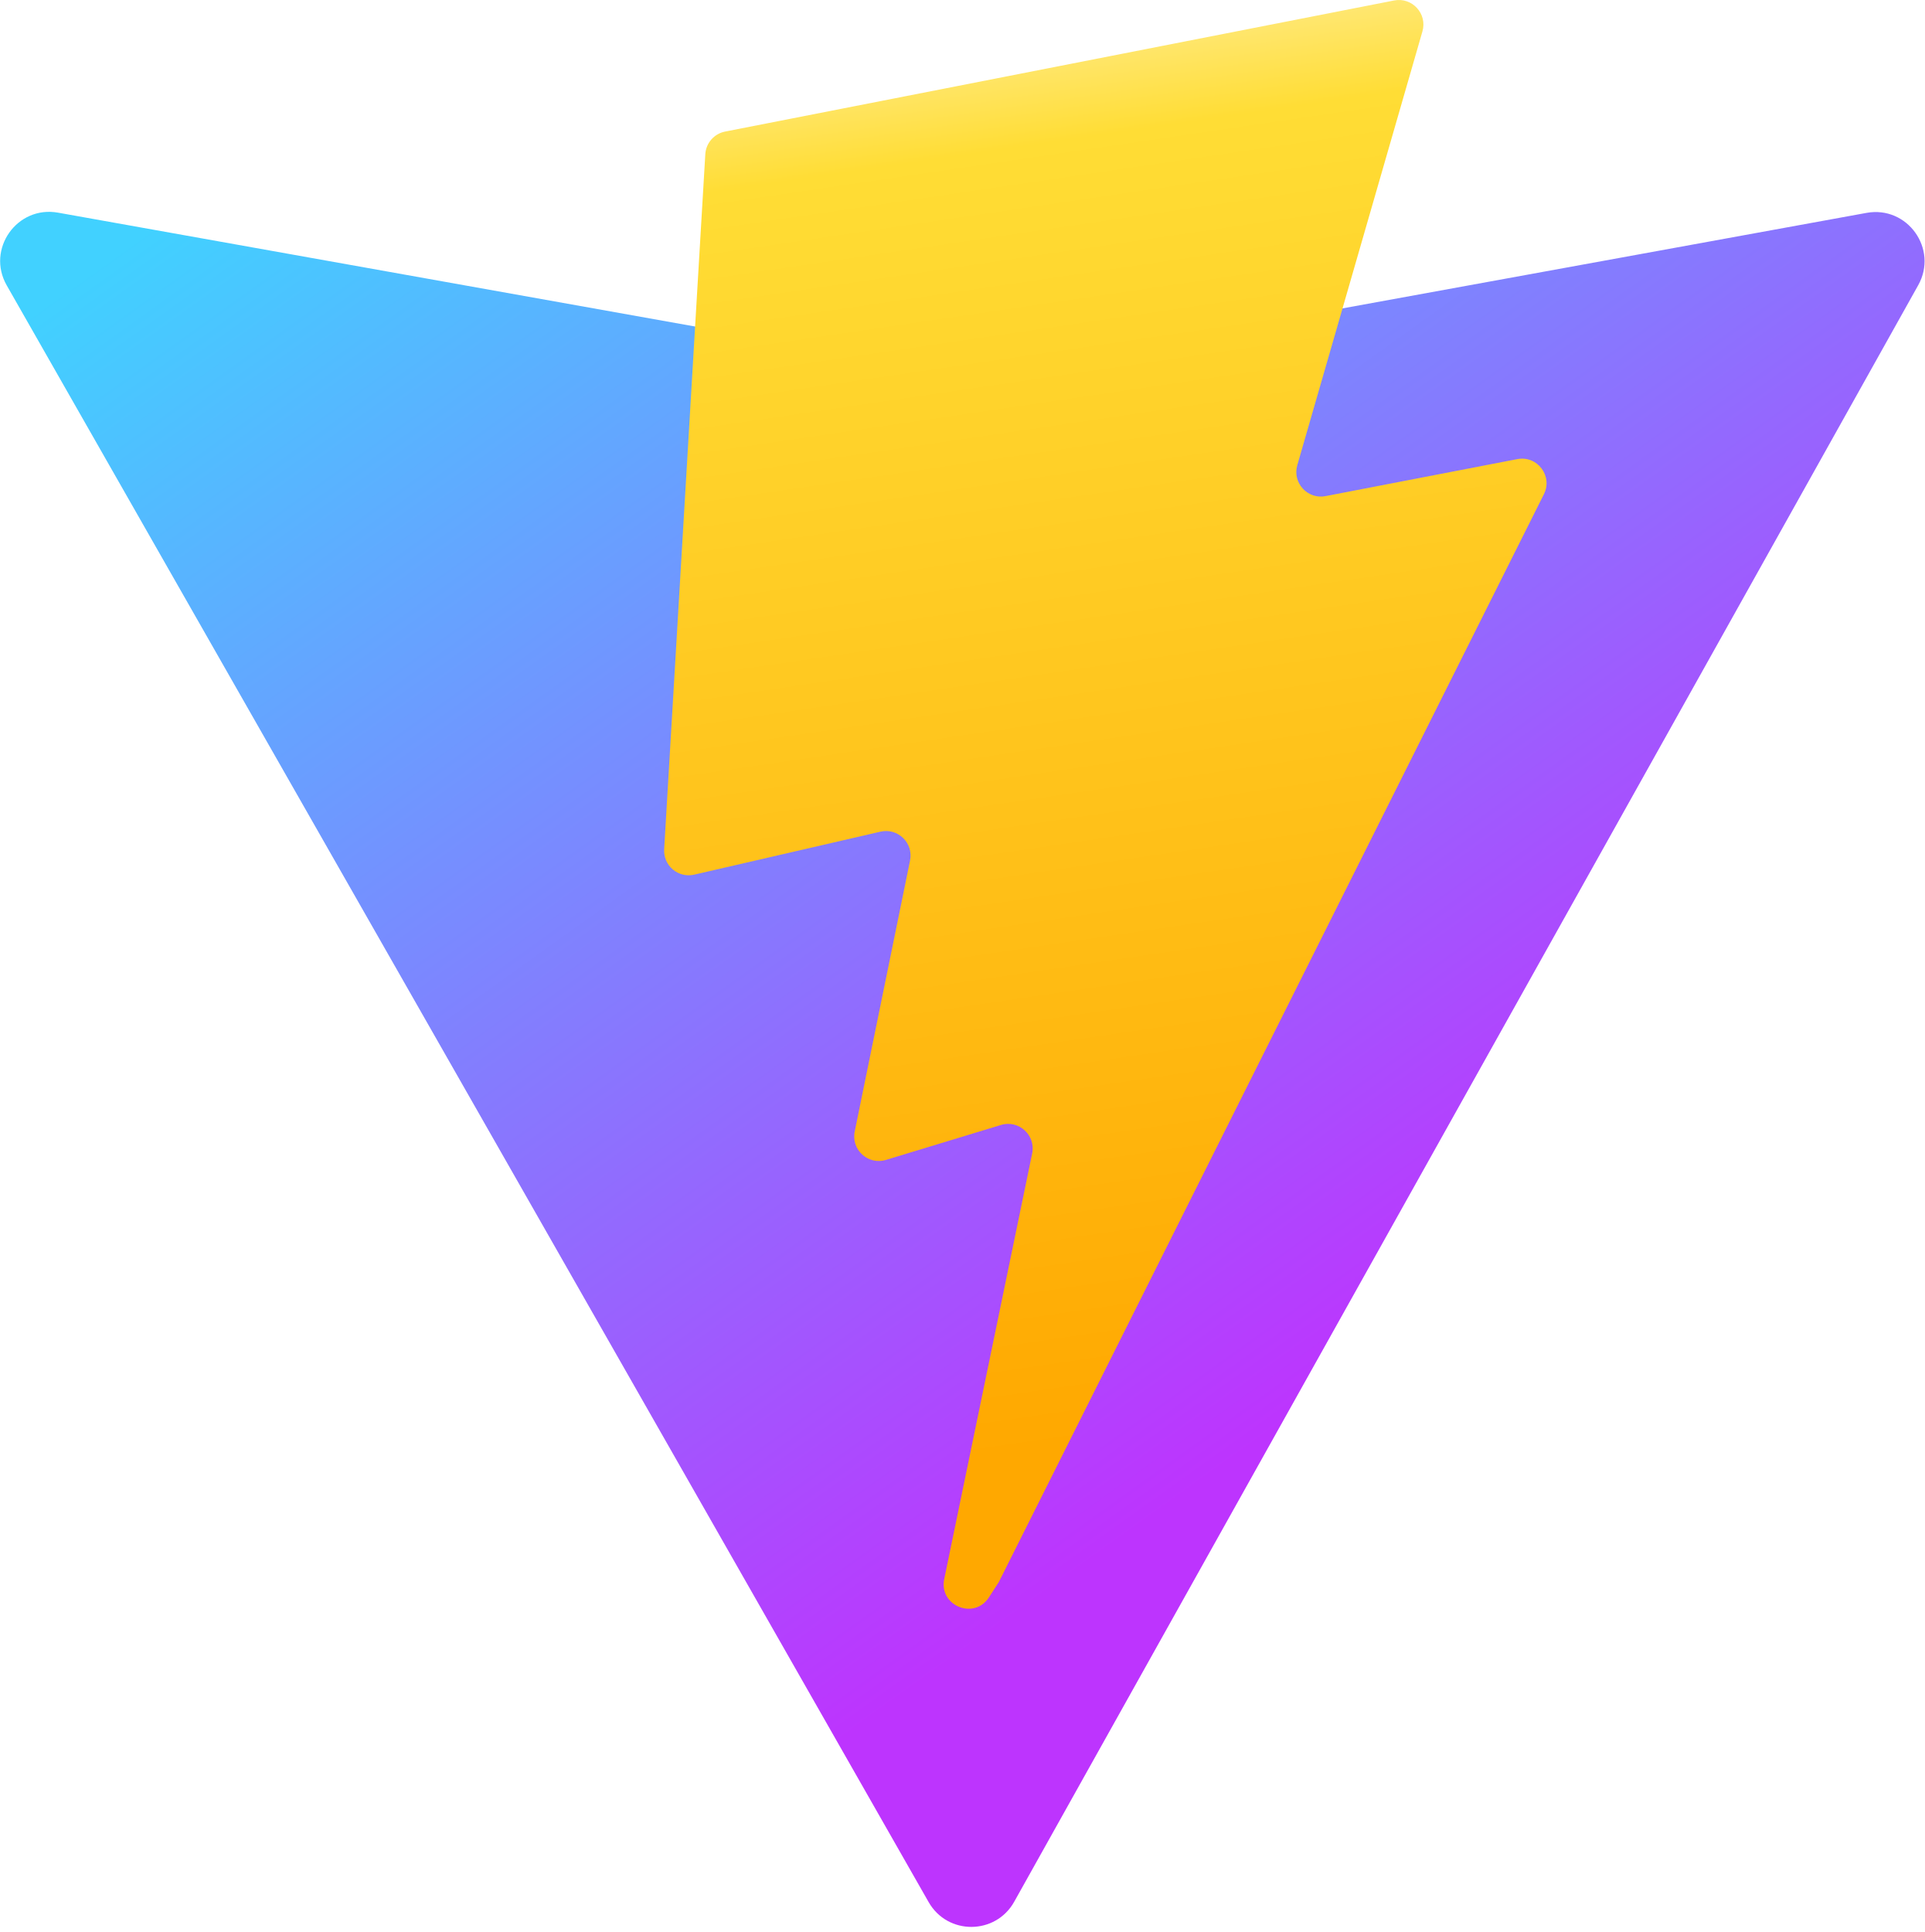
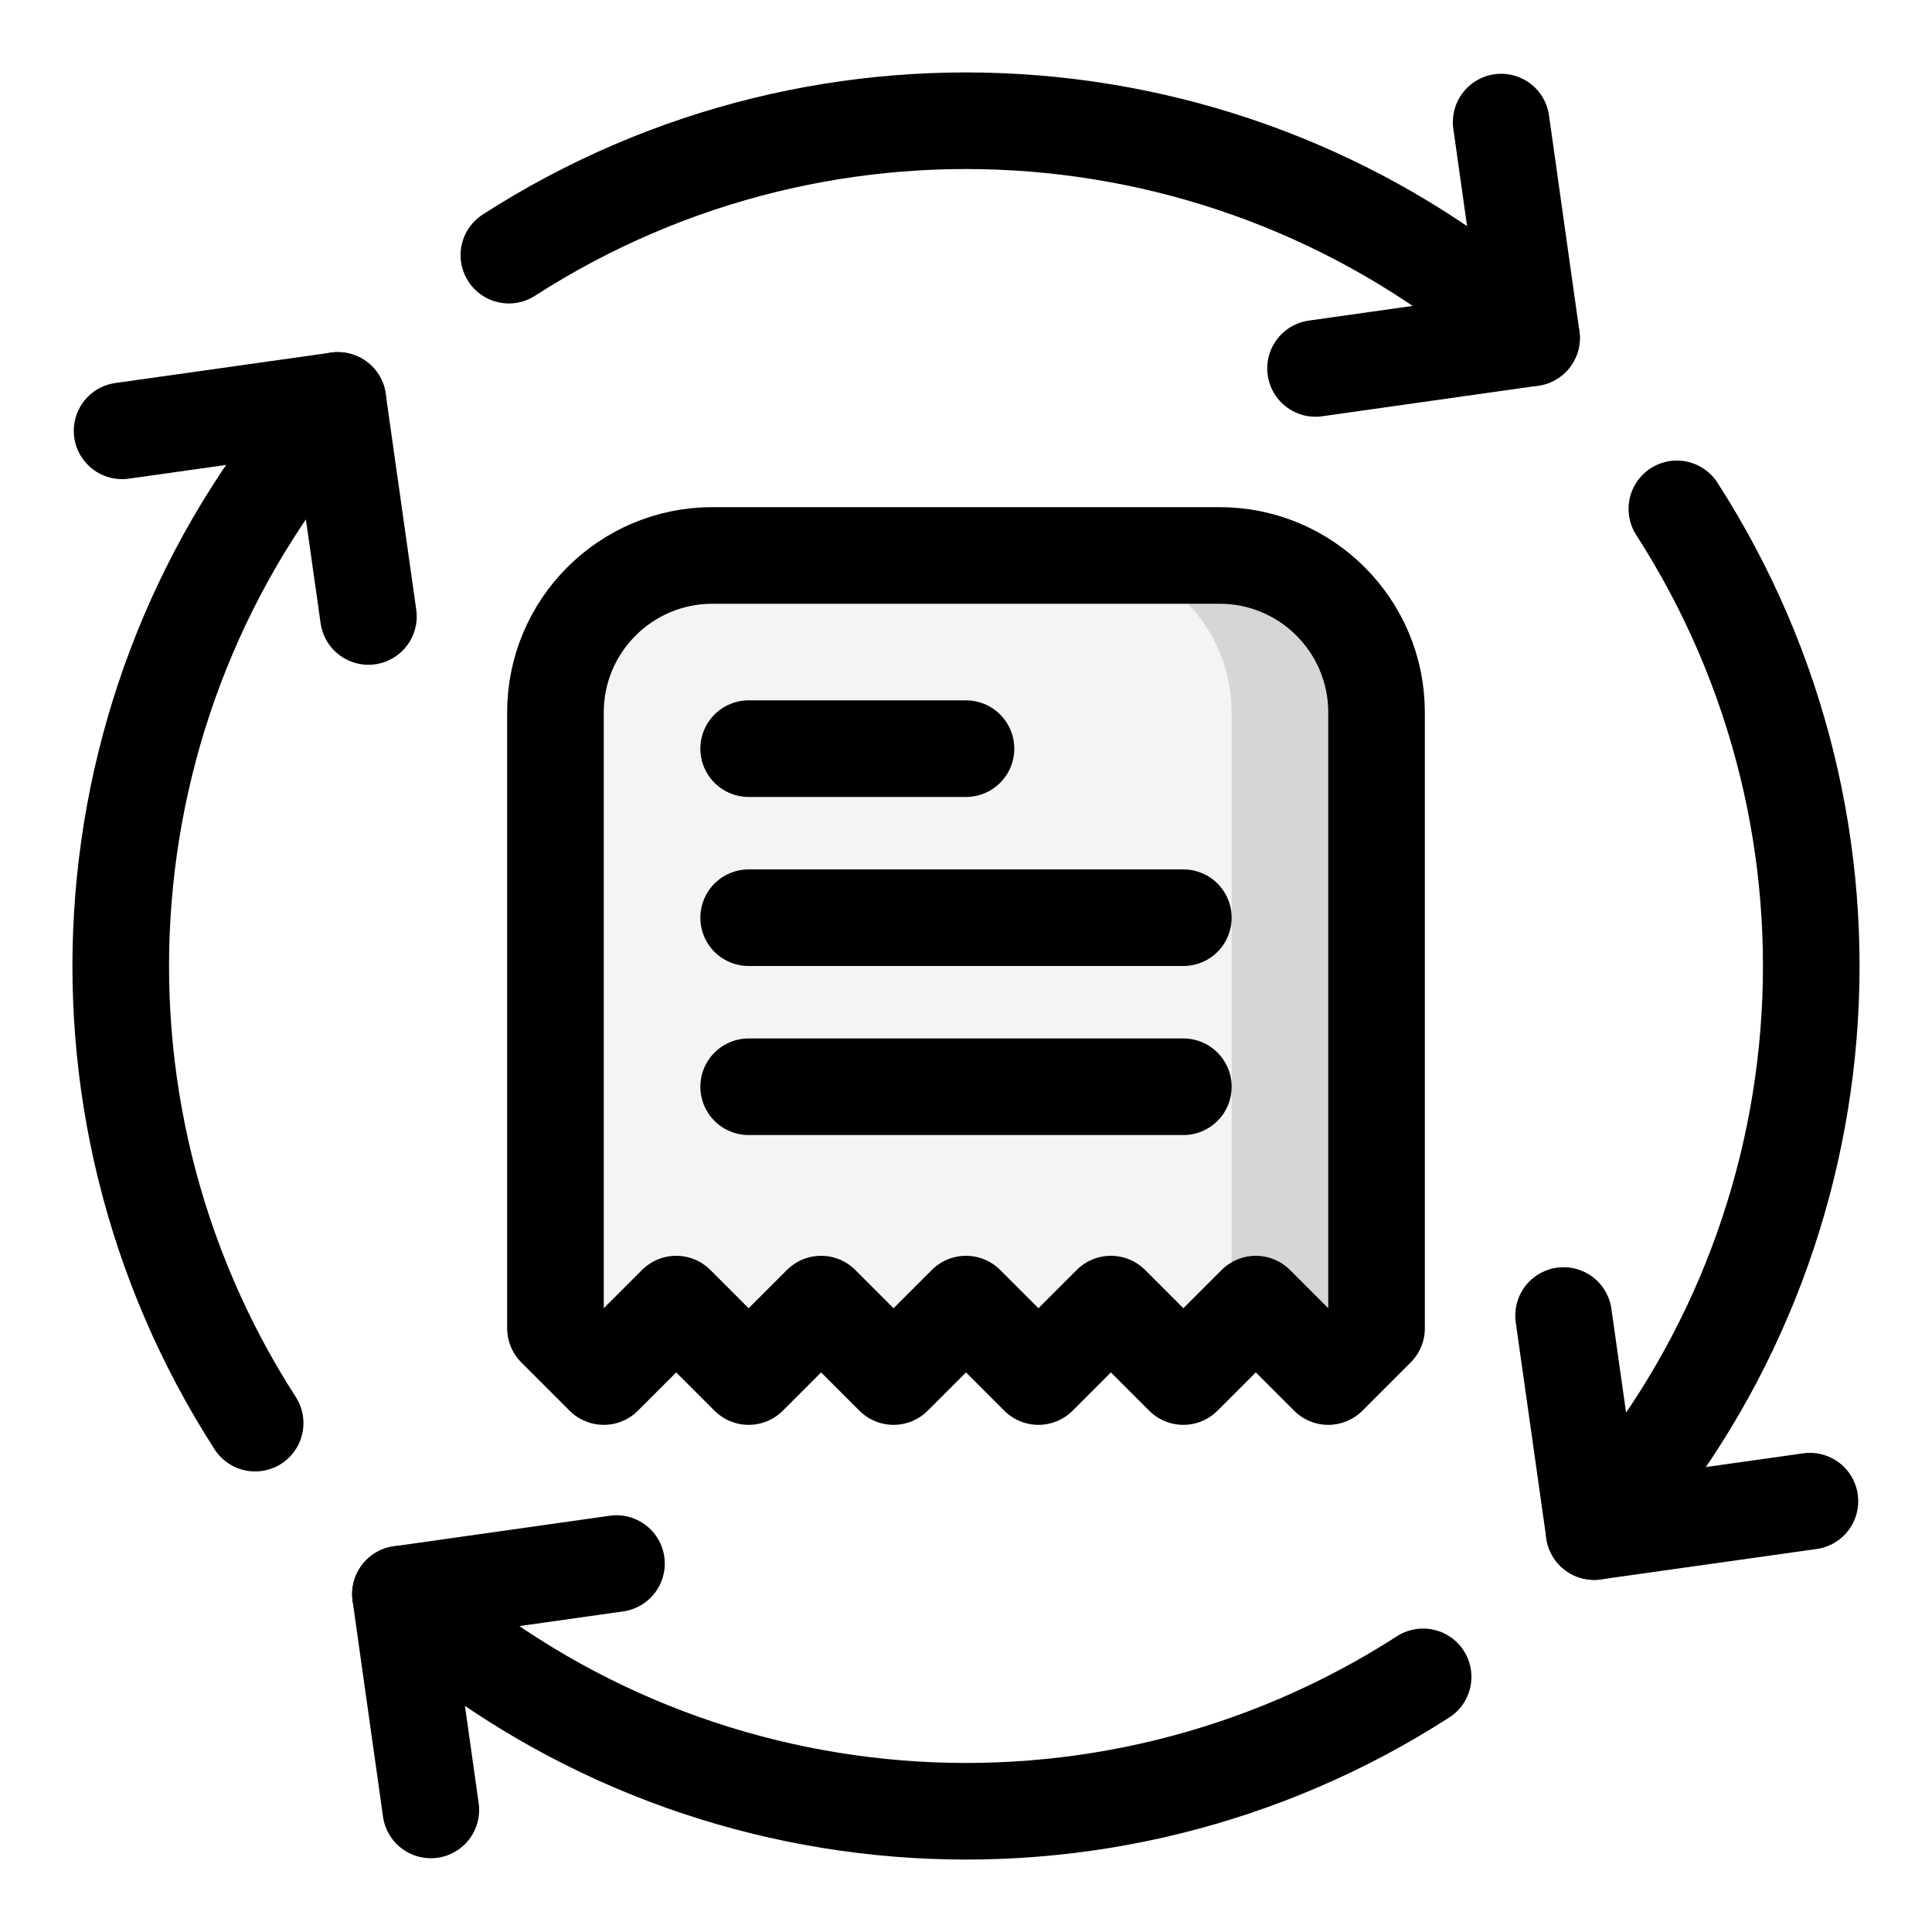
- <svg xmlns="http://www.w3.org/2000/svg" aria-hidden="true" role="img" class="iconify iconify--logos" width="31.88" height="32" preserveAspectRatio="xMidYMid meet" viewBox="0 0 256 257">
+ <svg xmlns="http://www.w3.org/2000/svg" width="800px" height="800px" viewBox="0 0 80 80" data-name="Layer 1" id="Layer_1">
  <defs>
-     <linearGradient id="IconifyId1813088fe1fbc01fb466" x1="-.828%" x2="57.636%" y1="7.652%" y2="78.411%">
-       <stop offset="0%" stop-color="#41D1FF" />
-       <stop offset="100%" stop-color="#BD34FE" />
-     </linearGradient>
-     <linearGradient id="IconifyId1813088fe1fbc01fb467" x1="43.376%" x2="50.316%" y1="2.242%" y2="89.03%">
-       <stop offset="0%" stop-color="#FFEA83" />
-       <stop offset="8.333%" stop-color="#FFDD35" />
-       <stop offset="100%" stop-color="#FFA800" />
-     </linearGradient>
+     <style>.cls-1{fill:#f4f4f4;}.cls-2{fill:#d6d6d6;}.cls-3,.cls-4{fill:none;stroke:#000000;stroke-linecap:round;stroke-width:4px;}.cls-3{stroke-linejoin:round;}.cls-4{stroke-miterlimit:10;}</style>
  </defs>
-   <path fill="url(#IconifyId1813088fe1fbc01fb466)" d="M255.153 37.938L134.897 252.976c-2.483 4.44-8.862 4.466-11.382.048L.875 37.958c-2.746-4.814 1.371-10.646 6.827-9.67l120.385 21.517a6.537 6.537 0 0 0 2.322-.004l117.867-21.483c5.438-.991 9.574 4.796 6.877 9.62Z" />
-   <path fill="url(#IconifyId1813088fe1fbc01fb467)" d="M185.432.063L96.44 17.501a3.268 3.268 0 0 0-2.634 3.014l-5.474 92.456a3.268 3.268 0 0 0 3.997 3.378l24.777-5.718c2.318-.535 4.413 1.507 3.936 3.838l-7.361 36.047c-.495 2.426 1.782 4.5 4.151 3.78l15.304-4.649c2.372-.72 4.652 1.36 4.15 3.788l-11.698 56.621c-.732 3.542 3.979 5.473 5.943 2.437l1.313-2.028l72.516-144.72c1.215-2.423-.88-5.186-3.54-4.672l-25.505 4.922c-2.396.462-4.435-1.77-3.759-4.114l16.646-57.705c.677-2.35-1.37-4.583-3.769-4.113Z" />
+   <path class="cls-1" d="M57,55V29.5A6.5,6.5,0,0,0,50.5,23h-21A6.5,6.5,0,0,0,23,29.5V55l2,2,3-3,3,3,3-3,3,3,3-3,3,3,3-3,3,3,3-3,3,3Z" />
+   <path class="cls-2" d="M50.5,23h-6A6.5,6.5,0,0,1,51,29.5V55l1-1,3,3,2-2V29.5A6.5,6.5,0,0,0,50.5,23Z" />
+   <path class="cls-3" d="M57,55V29.5A6.5,6.5,0,0,0,50.5,23h-21A6.5,6.5,0,0,0,23,29.5V55l2,2,3-3,3,3,3-3,3,3,3-3,3,3,3-3,3,3,3-3,3,3Z" />
+   <line class="cls-4" x1="31" x2="49" y1="38" y2="38" />
+   <line class="cls-4" x1="31" x2="40" y1="31" y2="31" />
+   <line class="cls-4" x1="31" x2="49" y1="45" y2="45" />
+   <polyline class="cls-3" points="5.055 17.84 13.99 16.581 15.256 25.527" />
+   <path class="cls-3" d="M10.565,58.929A34.988,34.988,0,0,1,13.99,16.581" />
+   <polyline class="cls-3" points="17.84 74.945 16.581 66.01 25.527 64.744" />
+   <path class="cls-3" d="M58.929,69.435A34.988,34.988,0,0,1,16.581,66.01" />
+   <polyline class="cls-3" points="74.945 62.16 66.01 63.419 64.744 54.473" />
+   <path class="cls-3" d="M69.435,21.071A34.988,34.988,0,0,1,66.01,63.419" />
+   <polyline class="cls-3" points="62.16 5.055 63.419 13.99 54.473 15.256" />
+   <path class="cls-3" d="M21.071,10.565A34.988,34.988,0,0,1,63.419,13.99" />
</svg>
